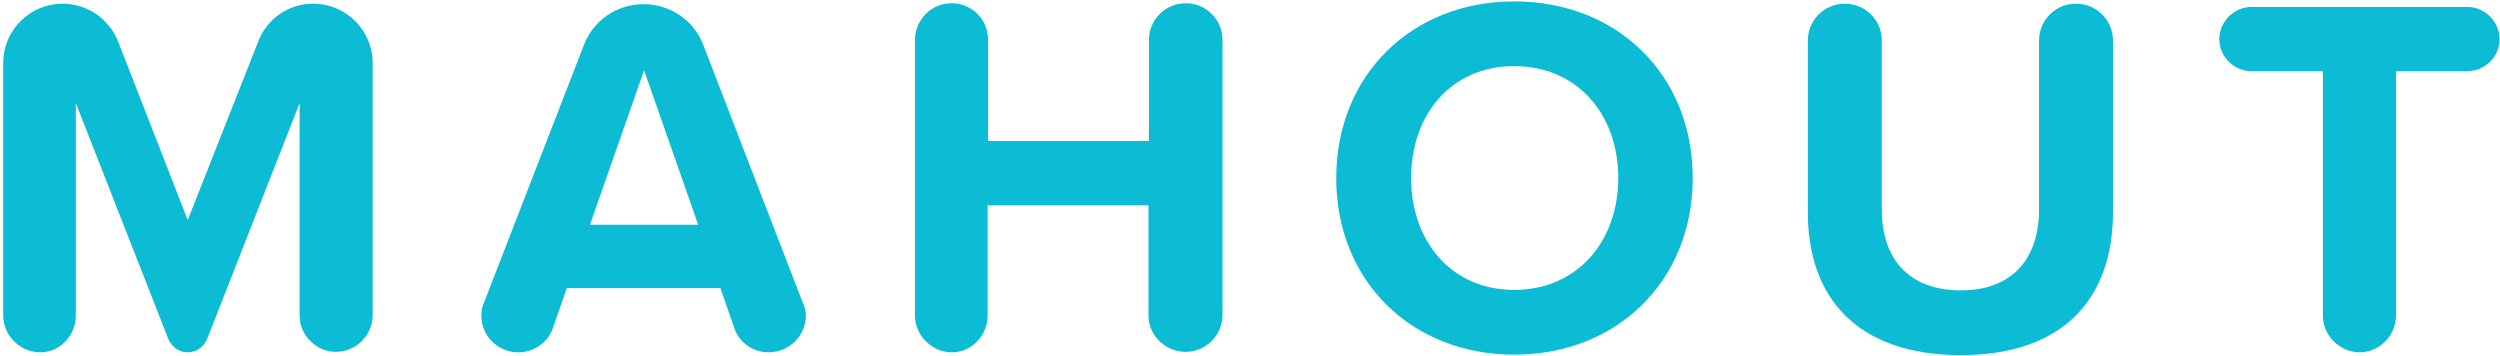
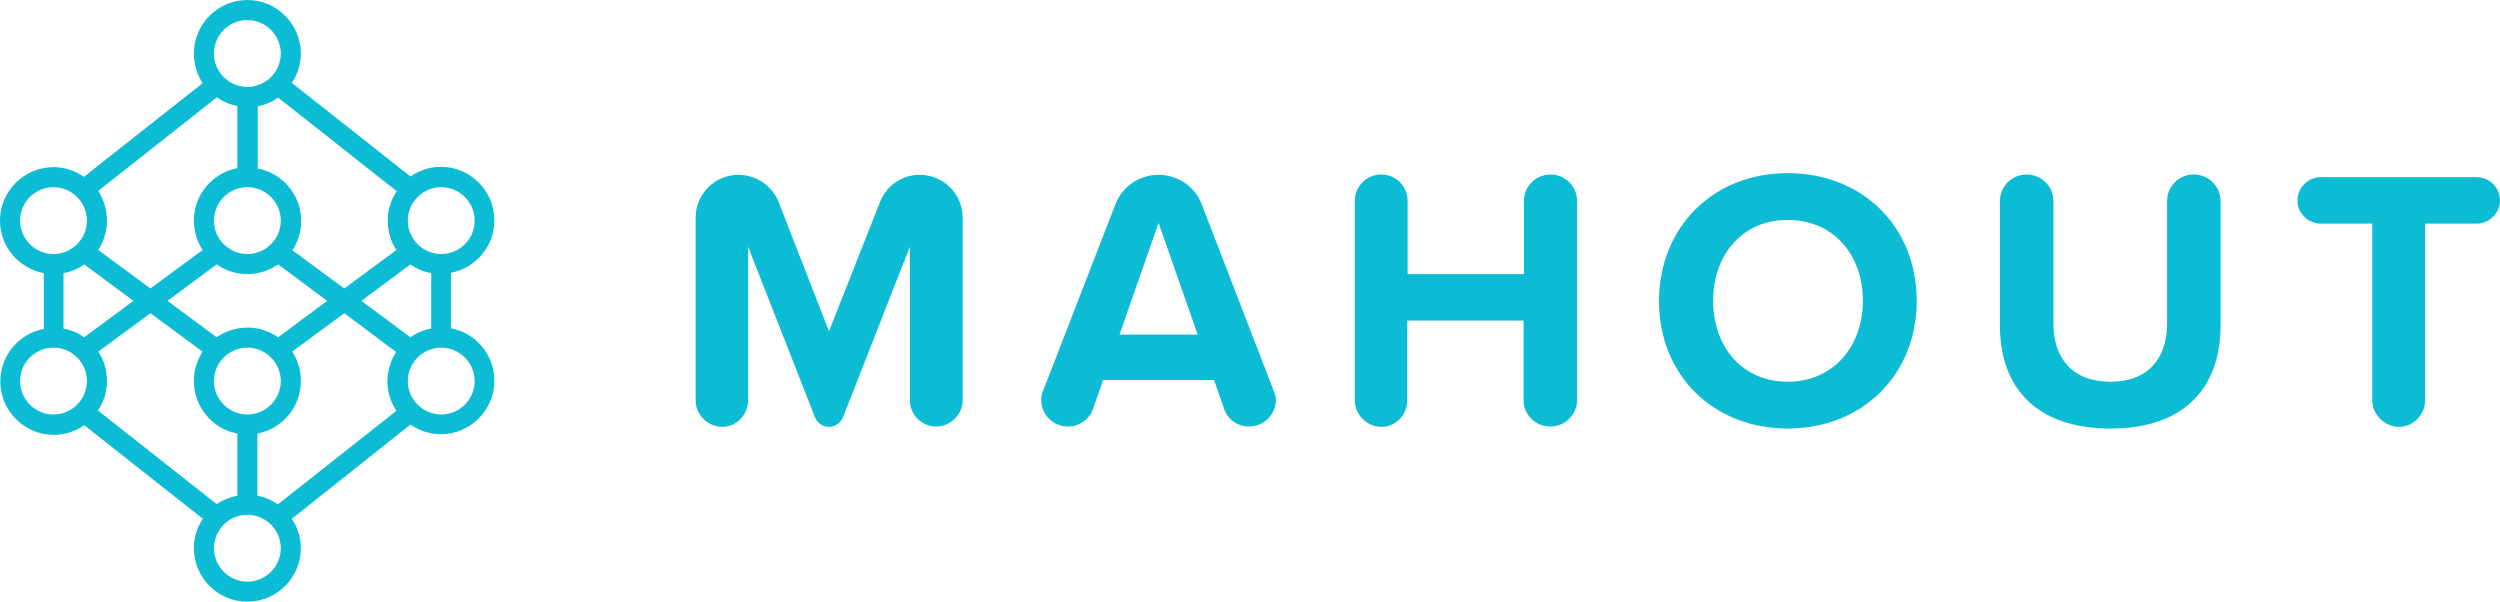
- <svg xmlns="http://www.w3.org/2000/svg" version="1.1" id="Layer_1" x="0px" y="0px" viewBox="0 0 540.7 76.9" style="enable-background:new 0 0 540.7 76.9;" xml:space="preserve">
+ <svg xmlns="http://www.w3.org/2000/svg" version="1.1" id="Layer_1" x="0px" y="0px" viewBox="0 0 747.9 180" style="enable-background:new 0 0 747.9 180;" xml:space="preserve">
  <style type="text/css">
	.st0{fill:#0BBCD4;}
</style>
  <g>
-     <path class="st0" d="M64.8,68.3v-46l-20,51c-0.7,1.7-2.3,2.9-4.2,2.9s-3.5-1.2-4.2-2.9l-20-51v46c0,4.2-3.4,7.9-7.7,7.9   c-4.4,0-8-3.7-8-7.9V13.6c0-7.1,5.8-12.8,12.8-12.8c5.5,0,10.2,3.4,12.1,8.3l15,38.5L55.8,9.1c1.8-4.9,6.5-8.3,11.9-8.3   c7.2,0,12.9,5.8,12.9,12.8v54.6c0,4.2-3.5,7.9-8,7.9C68.4,76.1,64.8,72.5,64.8,68.3z" />
-     <path class="st0" d="M174.3,68.2c0,4.4-3.6,8-8.1,8c-3.4,0-6.4-2.2-7.4-5.3l-3-8.6h-33.2l-3,8.6c-1,3.1-4.1,5.3-7.5,5.3   c-4.4,0-8-3.5-8-8c0-1,0.2-2,0.6-2.8l21.6-55.7c2-5.2,7-8.8,12.9-8.8c5.9,0,11,3.7,12.9,8.8l21.5,55.7   C174,66.2,174.3,67.2,174.3,68.2z M151,48.6l-11.7-33.4l-11.7,33.4H151z" />
-     <path class="st0" d="M248.4,68.3V44.4h-34.8v23.9c0,4.2-3.4,7.9-7.7,7.9c-4.4,0-8-3.7-8-7.9V8.6c0-4.3,3.5-7.9,7.9-7.9   c4.4,0,7.9,3.5,7.9,7.9v21.9h34.8V8.6c0-4.3,3.5-7.9,8-7.9c4.3,0,7.9,3.5,7.9,7.9v59.6c0,4.2-3.5,7.9-8,7.9   C252,76.1,248.4,72.5,248.4,68.3z" />
-     <path class="st0" d="M327.5,0.3c22.3,0,38.6,15.9,38.6,38.2c0,22.2-16.3,38.2-38.6,38.2c-22.2,0-38.5-15.9-38.5-38.2   C289,16.3,305.3,0.3,327.5,0.3z M327.5,14.3c-13.6,0-22.3,10.4-22.3,24.2c0,13.7,8.7,24.2,22.3,24.2S350,52.2,350,38.5   C350,24.7,341.1,14.3,327.5,14.3z" />
-     <path class="st0" d="M391,8.8c0-4.4,3.5-8,8-8c4.4,0,8,3.5,8,8v36.6c0,10.3,5.6,17.4,17.1,17.4c11.3,0,16.9-7.1,16.9-17.4V8.8   c0-4.4,3.5-8,8-8c4.4,0,8,3.5,8,8v37.1c0,18.4-10.5,30.9-32.9,30.9c-22.6,0-33.1-12.6-33.1-30.8V8.8z" />
-     <path class="st0" d="M502.4,68.3V15.4H487c-3.8,0-7-3.1-7-6.9c0-3.9,3.2-7,7-7h46.6c3.8,0,7,3.1,7,7c0,3.8-3.2,6.9-7,6.9h-15.4   v52.9c0,4.2-3.5,7.9-7.9,7.9C505.9,76.1,502.4,72.5,502.4,68.3z" />
+     <path class="st0" d="M272.2,119.8v-46l-20,51c-0.7,1.7-2.3,2.9-4.2,2.9s-3.5-1.2-4.2-2.9l-20-51v46c0,4.2-3.4,7.9-7.7,7.9   c-4.4,0-8-3.7-8-7.9V65.1c0-7.1,5.8-12.8,12.8-12.8c5.5,0,10.2,3.4,12.1,8.3l15,38.5l15.2-38.5c1.8-4.9,6.5-8.3,11.9-8.3   c7.2,0,12.9,5.8,12.9,12.8v54.6c0,4.2-3.5,7.9-8,7.9C275.7,127.6,272.2,124,272.2,119.8z" />
+     <path class="st0" d="M381.7,119.6c0,4.4-3.6,8-8.1,8c-3.4,0-6.4-2.2-7.4-5.3l-3-8.6H330l-3,8.6c-1,3.1-4.1,5.3-7.5,5.3   c-4.4,0-8-3.5-8-8c0-1,0.2-2,0.6-2.8l21.6-55.7c2-5.2,7-8.8,12.9-8.8c5.9,0,11,3.7,12.9,8.8l21.5,55.7   C381.3,117.7,381.7,118.6,381.7,119.6z M358.3,100.1l-11.7-33.4l-11.7,33.4H358.3z" />
+     <path class="st0" d="M455.8,119.8V95.9h-34.8v23.9c0,4.2-3.4,7.9-7.7,7.9c-4.4,0-8-3.7-8-7.9V60.1c0-4.3,3.5-7.9,7.9-7.9   c4.4,0,7.9,3.5,7.9,7.9V82h34.8V60.1c0-4.3,3.5-7.9,8-7.9c4.3,0,7.9,3.5,7.9,7.9v59.6c0,4.2-3.5,7.9-8,7.9   C459.3,127.6,455.8,124,455.8,119.8z" />
+     <path class="st0" d="M534.8,51.8c22.3,0,38.6,15.9,38.6,38.2c0,22.2-16.3,38.2-38.6,38.2c-22.2,0-38.5-15.9-38.5-38.2   C496.4,67.8,512.6,51.8,534.8,51.8z M534.8,65.8c-13.6,0-22.3,10.4-22.3,24.2c0,13.7,8.7,24.2,22.3,24.2s22.5-10.5,22.5-24.2   C557.3,76.2,548.5,65.8,534.8,65.8z" />
+     <path class="st0" d="M598.3,60.2c0-4.4,3.5-8,8-8c4.4,0,8,3.5,8,8v36.6c0,10.3,5.6,17.4,17.1,17.4c11.3,0,16.9-7.1,16.9-17.4V60.2   c0-4.4,3.5-8,8-8c4.4,0,8,3.5,8,8v37.1c0,18.4-10.5,30.9-32.9,30.9c-22.6,0-33.1-12.6-33.1-30.8V60.2z" />
+     <path class="st0" d="M709.7,119.8V66.9h-15.4c-3.8,0-7-3.1-7-6.9c0-3.9,3.2-7,7-7h46.6c3.8,0,7,3.1,7,7c0,3.8-3.2,6.9-7,6.9h-15.4   v52.9c0,4.2-3.5,7.9-7.9,7.9C713.3,127.6,709.7,124,709.7,119.8z" />
+   </g>
+   <g>
+     <g>
+       <path class="st0" d="M71,148.3v-18.6c-7.4-1.4-13-7.9-13-15.7c0-3.2,1-6.3,2.6-8.8L45,93.7l-15.6,11.5c1.7,2.5,2.6,5.5,2.6,8.8    c0,3.3-1,6.3-2.7,8.8l35.5,28C66.7,149.6,68.8,148.7,71,148.3z M77,148.3c2.2,0.4,4.3,1.3,6.1,2.6l35.5-28    c-1.7-2.5-2.7-5.6-2.7-8.8c0-3.2,1-6.3,2.6-8.8L103,93.7l-15.6,11.5c1.7,2.5,2.6,5.5,2.6,8.8c0,7.8-5.6,14.3-13,15.7V148.3z     M87.3,155.2c1.7,2.5,2.7,5.6,2.7,8.8c0,8.8-7.2,16-16,16s-16-7.2-16-16c0-3.3,1-6.3,2.7-8.8l-35.5-28c-2.6,1.8-5.7,2.9-9.1,2.9    c-8.8,0-16-7.2-16-16c0-7.8,5.6-14.3,13-15.7V81.7C5.6,80.3,0,73.8,0,66c0-8.8,7.2-16,16-16c3.4,0,6.5,1.1,9.1,2.9l35.5-28    C59,22.3,58,19.3,58,16c0-8.8,7.2-16,16-16s16,7.2,16,16c0,3.3-1,6.3-2.7,8.8l35.5,28c2.6-1.8,5.7-2.9,9.1-2.9c8.8,0,16,7.2,16,16    c0,7.8-5.6,14.3-13,15.7v16.6c7.4,1.4,13,7.9,13,15.7c0,8.8-7.2,16-16,16c-3.4,0-6.5-1.1-9.1-2.9L87.3,155.2z M25.2,100.9L39.9,90    L25.2,79.1c-1.8,1.3-3.9,2.2-6.2,2.6v16.6C21.3,98.7,23.4,99.6,25.2,100.9z M29.4,74.8L45,86.3l15.6-11.5C59,72.3,58,69.2,58,66    c0-7.8,5.6-14.3,13-15.7V31.7c-2.2-0.4-4.3-1.3-6.1-2.6l-35.5,28C31,59.7,32,62.7,32,66C32,69.2,31,72.3,29.4,74.8z M122.8,100.9    c1.8-1.3,3.9-2.2,6.2-2.6V81.7c-2.3-0.4-4.4-1.3-6.2-2.6L108.1,90L122.8,100.9z M118.7,57.2l-35.5-28c-1.8,1.3-3.9,2.2-6.1,2.6    v18.6c7.4,1.4,13,7.9,13,15.7c0,3.2-1,6.3-2.6,8.8L103,86.3l15.6-11.5c-1.7-2.5-2.6-5.5-2.6-8.8C116,62.7,117,59.7,118.7,57.2z     M64.8,100.9c2.6-1.8,5.8-2.9,9.2-2.9s6.6,1.1,9.2,2.9L97.9,90L83.2,79.1C80.6,80.9,77.4,82,74,82s-6.6-1.1-9.2-2.9L50.1,90    L64.8,100.9z M74,76c5.5,0,10-4.5,10-10s-4.5-10-10-10s-10,4.5-10,10S68.5,76,74,76z M74,124c5.5,0,10-4.5,10-10    c0-5.5-4.5-10-10-10s-10,4.5-10,10C64,119.5,68.5,124,74,124z M132,76c5.5,0,10-4.5,10-10s-4.5-10-10-10s-10,4.5-10,10    S126.5,76,132,76z M132,124c5.5,0,10-4.5,10-10c0-5.5-4.5-10-10-10s-10,4.5-10,10C122,119.5,126.5,124,132,124z M16,76    c5.5,0,10-4.5,10-10s-4.5-10-10-10S6,60.5,6,66S10.5,76,16,76z M16,124c5.5,0,10-4.5,10-10c0-5.5-4.5-10-10-10s-10,4.5-10,10    C6,119.5,10.5,124,16,124z M74,174c5.5,0,10-4.5,10-10s-4.5-10-10-10s-10,4.5-10,10S68.5,174,74,174z M74,26c5.5,0,10-4.5,10-10    S79.5,6,74,6s-10,4.5-10,10S68.5,26,74,26z" />
+     </g>
  </g>
</svg>
